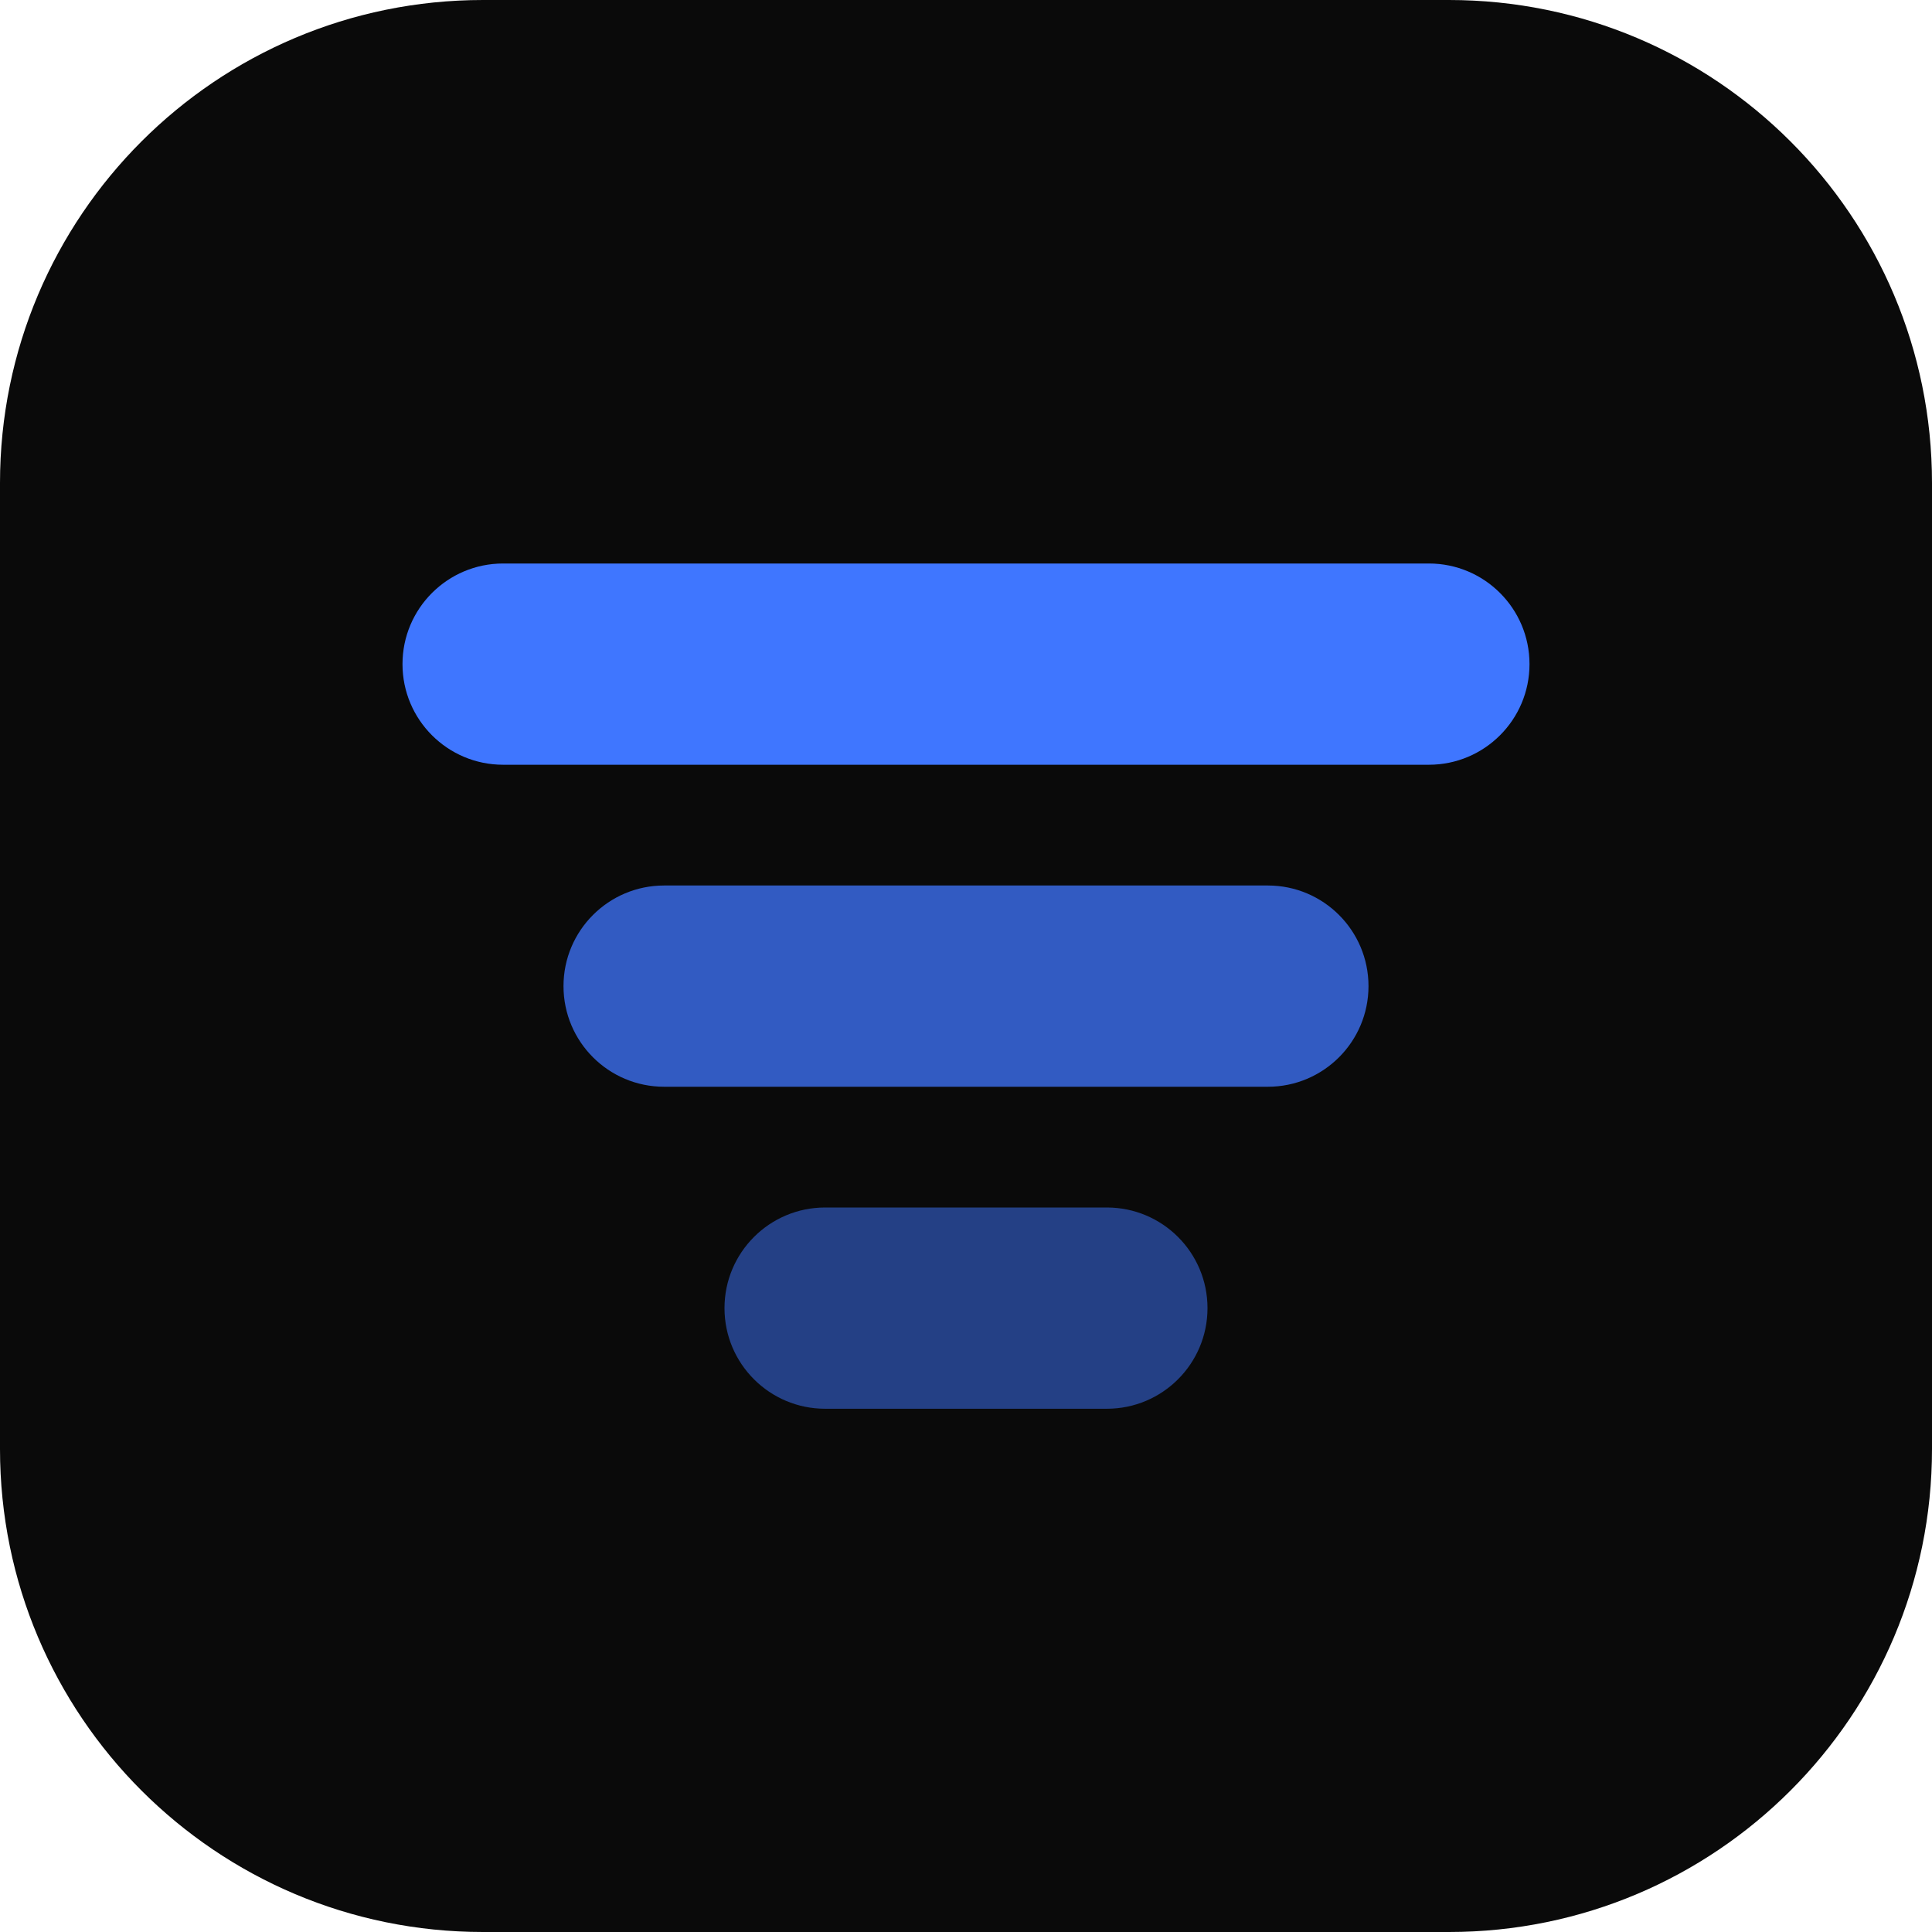
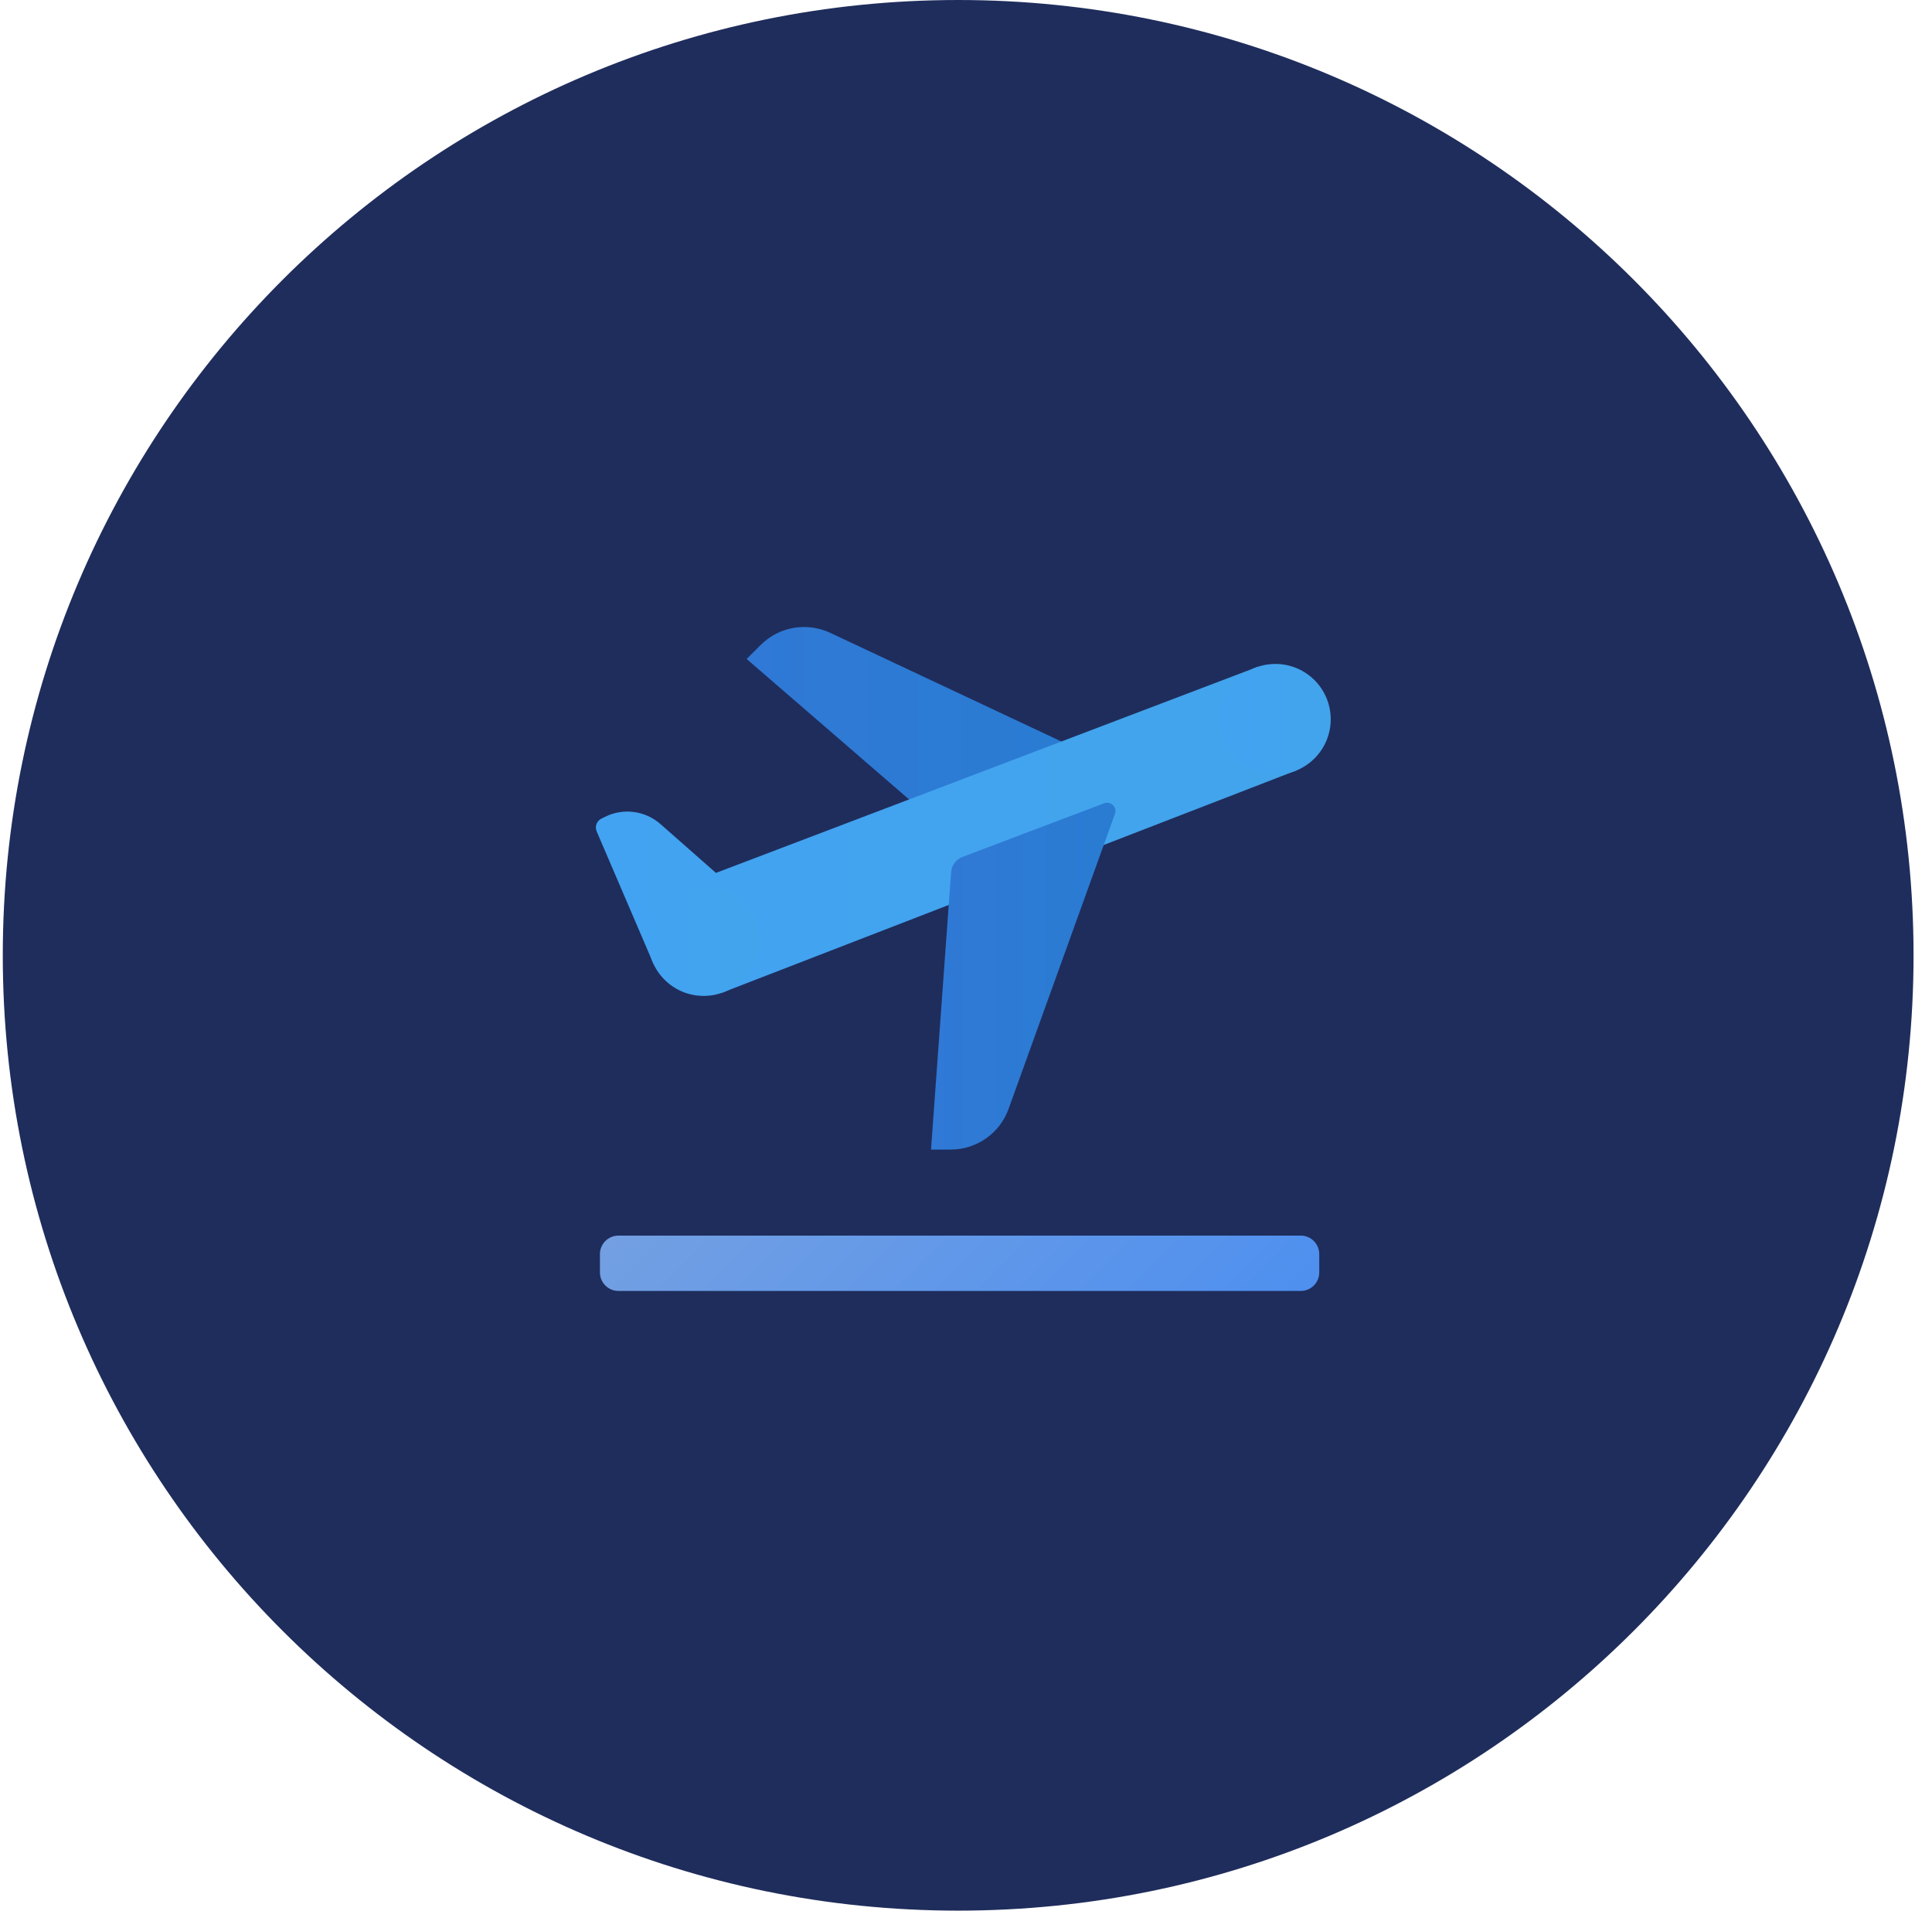
- <svg xmlns="http://www.w3.org/2000/svg" width="48" height="48" viewBox="0 0 48 48" fill="none">
-   <rect width="48" height="48" rx="12" fill="#0A0A0A" />
-   <rect x="10" y="14" width="28" height="5" rx="2.5" fill="#3F76FF" />
-   <rect x="14" y="22" width="20" height="5" rx="2.5" fill="#3F76FF" fill-opacity="0.75" />
-   <rect x="18" y="30" width="12" height="5" rx="2.5" fill="#3F76FF" fill-opacity="0.5" />
+ <svg xmlns="http://www.w3.org/2000/svg" width="91" height="90" viewBox="0 0 91 90" fill="none">
+   <circle cx="45.131" cy="45" r="45" fill="#1F2D5C" />
+   <path d="M61.269 60.809H29.127C28.649 60.809 28.258 60.418 28.258 59.941V59.072C28.258 58.594 28.649 58.203 29.127 58.203H61.269C61.747 58.203 62.138 58.594 62.138 59.072V59.941C62.138 60.418 61.747 60.809 61.269 60.809Z" fill="url(#paint0_linear_2783_1138)" />
+   <path d="M51.341 35.562L39.106 29.81C38.001 29.291 36.689 29.52 35.826 30.384L35.168 31.041L43.387 38.148L51.341 35.562Z" fill="url(#paint1_linear_2783_1138)" />
+   <path d="M61.07 36.287L59.261 31.402L33.722 41.118L31.109 38.818C30.389 38.184 29.356 38.049 28.497 38.477L28.324 38.563C28.103 38.674 28.007 38.937 28.104 39.163L30.782 45.406L33.993 46.767L61.07 36.287Z" fill="url(#paint2_linear_2783_1138)" />
+   <path d="M60.073 36.488C61.512 36.488 62.679 35.321 62.679 33.882C62.679 32.442 61.512 31.275 60.073 31.275C58.634 31.275 57.467 32.442 57.467 33.882C57.467 35.321 58.634 36.488 60.073 36.488Z" fill="url(#paint3_linear_2783_1138)" />
+   <path d="M33.143 46.912C34.583 46.912 35.749 45.745 35.749 44.305C35.749 42.866 34.583 41.699 33.143 41.699C31.704 41.699 30.537 42.866 30.537 44.305C30.537 45.745 31.704 46.912 33.143 46.912Z" fill="url(#paint4_linear_2783_1138)" />
+   <path d="M45.332 40.366C45.03 40.48 44.823 40.759 44.799 41.08L43.852 54.15H44.781C46.002 54.15 47.092 53.384 47.505 52.236L52.515 38.338C52.629 38.023 52.321 37.72 52.008 37.839L45.332 40.366Z" fill="url(#paint5_linear_2783_1138)" />
+   <defs>
+     <linearGradient id="paint0_linear_2783_1138" x1="35.927" y1="50.234" x2="53.659" y2="67.968" gradientUnits="userSpaceOnUse">
+       <stop stop-color="#74A0E2" />
+       <stop offset="1" stop-color="#4F90EF" />
+     </linearGradient>
+     <linearGradient id="paint1_linear_2783_1138" x1="35.168" y1="33.841" x2="51.341" y2="33.841" gradientUnits="userSpaceOnUse">
+       <stop stop-color="#3079D6" />
+       <stop offset="1" stop-color="#297CD2" />
+     </linearGradient>
+     <linearGradient id="paint2_linear_2783_1138" x1="28.066" y1="39.085" x2="61.07" y2="39.085" gradientUnits="userSpaceOnUse">
+       <stop stop-color="#42A3F2" />
+       <stop offset="1" stop-color="#42A4EB" />
+     </linearGradient>
+     <linearGradient id="paint3_linear_2783_1138" x1="57.467" y1="33.882" x2="62.679" y2="33.882" gradientUnits="userSpaceOnUse">
+       <stop stop-color="#42A3F2" />
+       <stop offset="1" stop-color="#42A4EB" />
+     </linearGradient>
+     <linearGradient id="paint4_linear_2783_1138" x1="30.537" y1="44.305" x2="35.749" y2="44.305" gradientUnits="userSpaceOnUse">
+       <stop stop-color="#42A3F2" />
+       <stop offset="1" stop-color="#42A4EB" />
+     </linearGradient>
+     <linearGradient id="paint5_linear_2783_1138" x1="43.852" y1="45.981" x2="52.54" y2="45.981" gradientUnits="userSpaceOnUse">
+       <stop stop-color="#3079D6" />
+       <stop offset="1" stop-color="#297CD2" />
+     </linearGradient>
+   </defs>
</svg>
